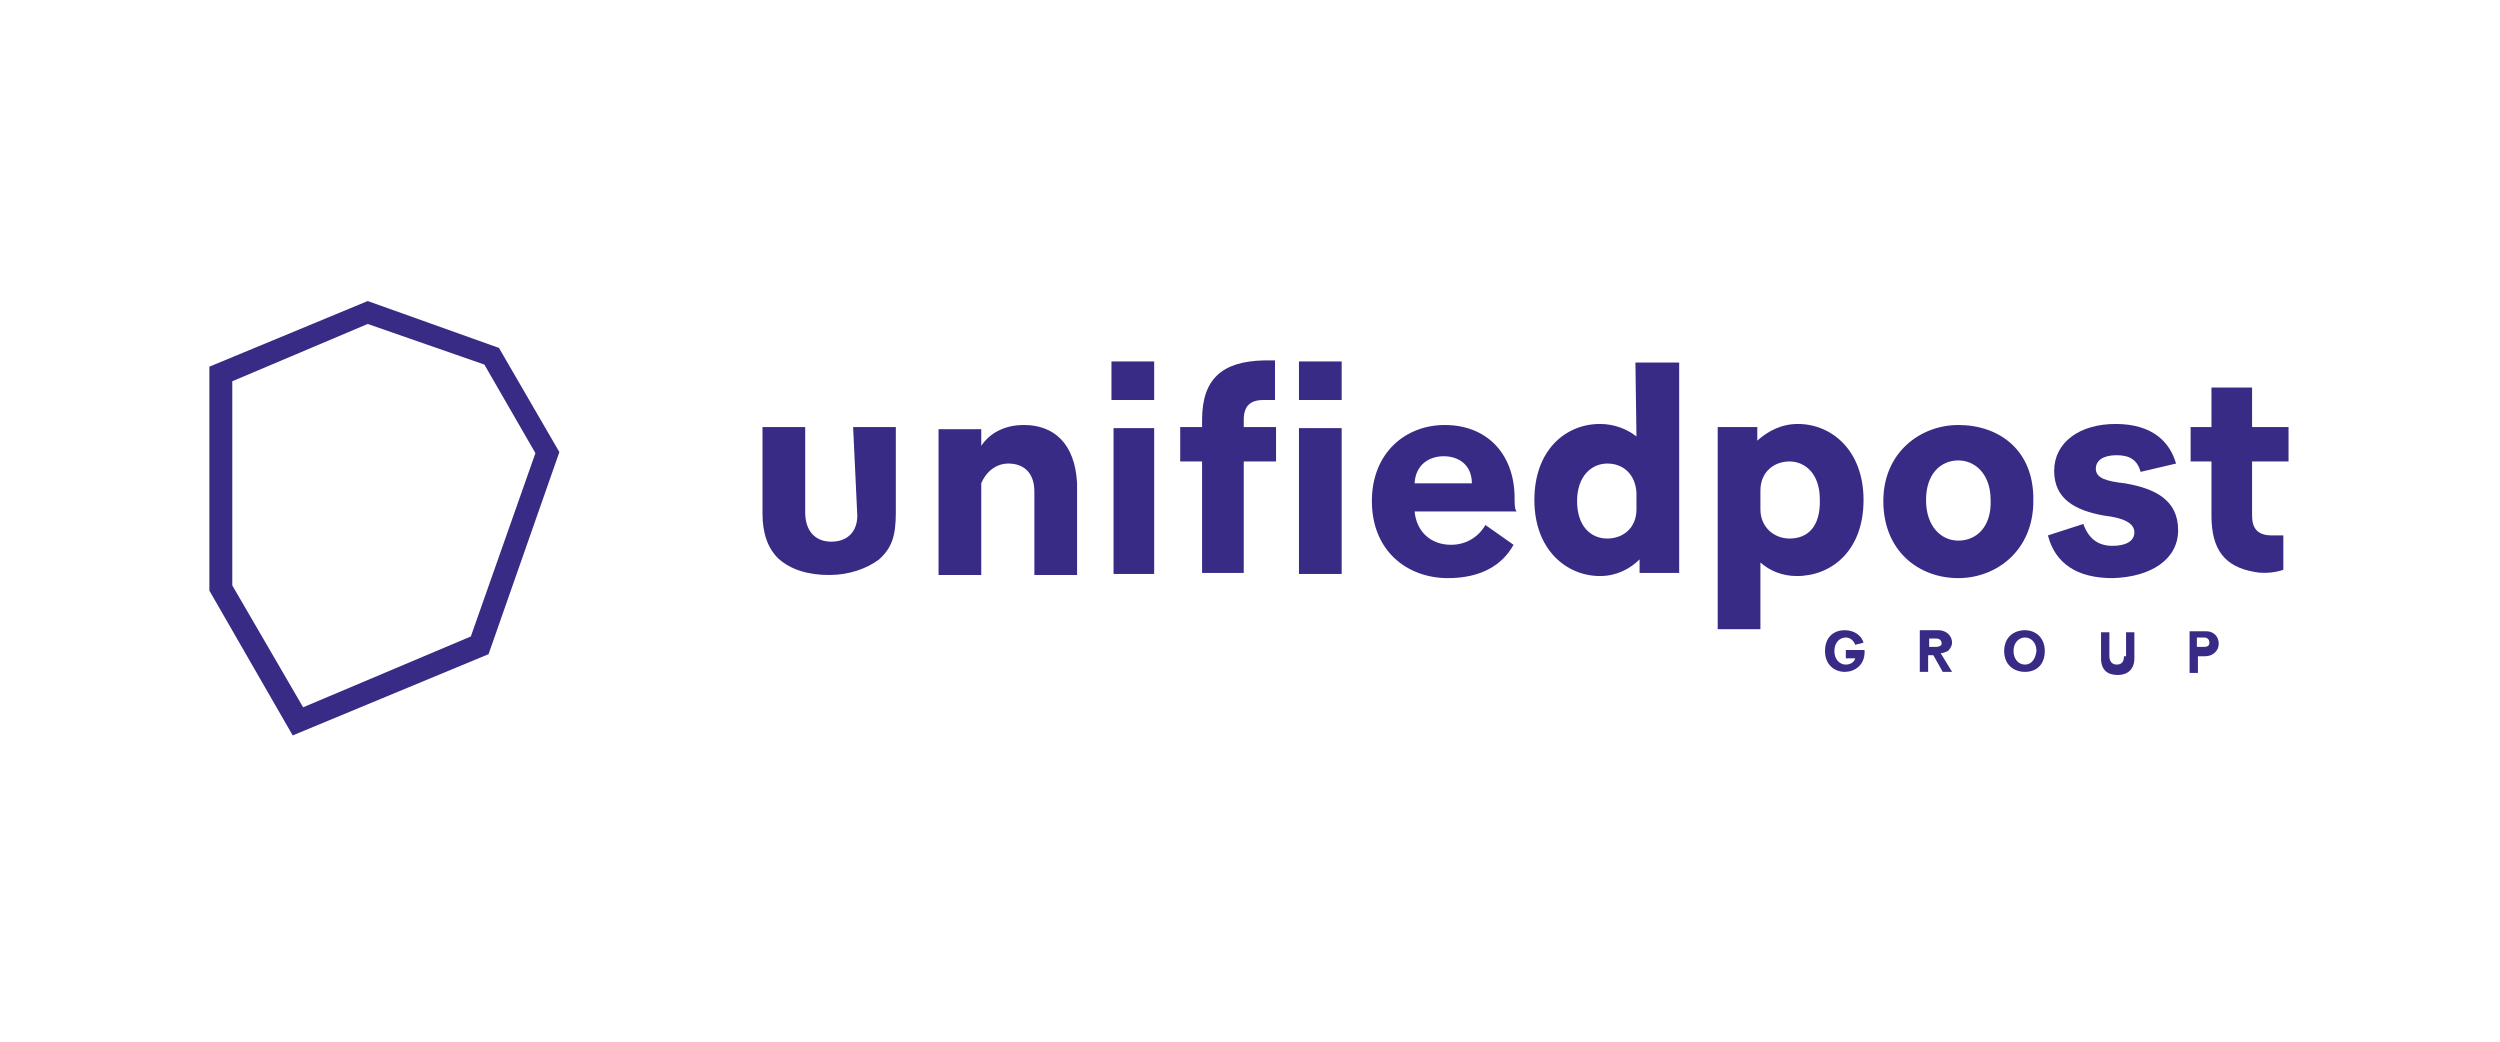
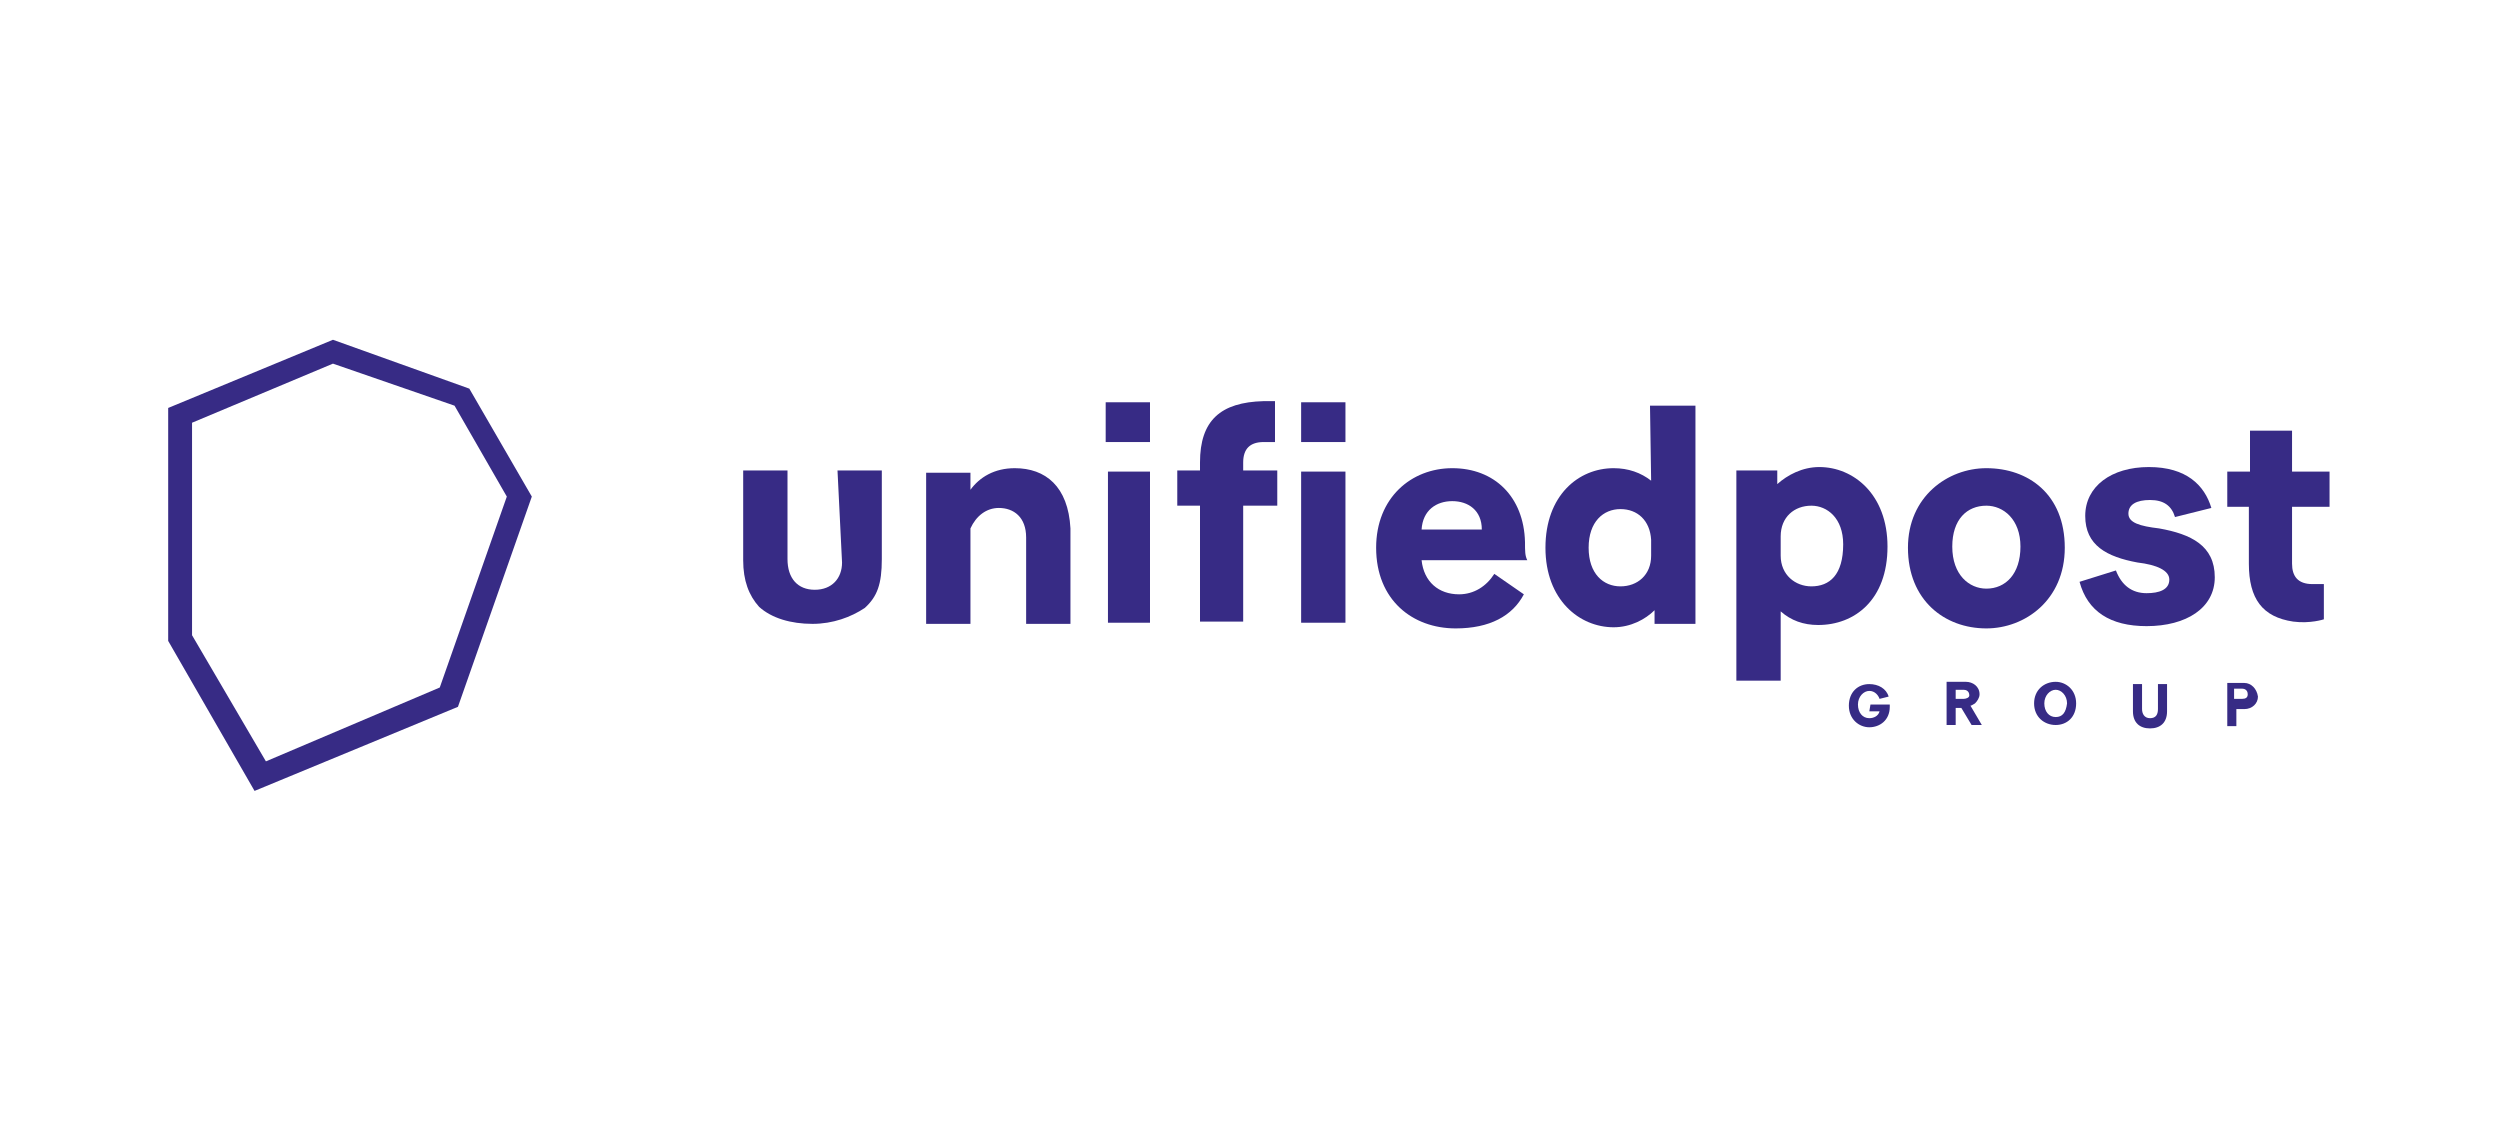
- <svg xmlns="http://www.w3.org/2000/svg" version="1.1" id="Layer_1" x="0px" y="0px" viewBox="0 0 240 100" style="enable-background:new 0 0 240 100;" xml:space="preserve">
+ <svg xmlns="http://www.w3.org/2000/svg" version="1.1" id="Layer_1" x="0px" y="0px" viewBox="0 0 220 100" style="enable-background:new 0 0 220 100;" xml:space="preserve">
  <style type="text/css">
	.st0{fill-rule:evenodd;clip-rule:evenodd;fill:#372B85;}
</style>
  <g id="Exports">
    <g id="Homepage-New" transform="translate(-769, -4468)">
      <g id="Group-22" transform="translate(788, 4561)">
-         <path id="Fill-1" class="st0" d="M79.3-52.2c-1.9,0-3.3,0.8-4.1,2v-1.6h-4.1v14h4.1v-8.8c0.5-1.2,1.5-1.9,2.6-1.9     c1.4,0,2.5,0.8,2.5,2.7v8h4.1v-8.8C84.2-50.5,82.1-52.2,79.3-52.2" />
+         <path id="Fill-1" class="st0" d="M70.3-51.8c-1.8,0-3.1,0.8-3.9,1.9v-1.5h-3.9v13.3h3.9v-8.4c0.5-1.1,1.4-1.8,2.5-1.8     c1.3,0,2.4,0.8,2.4,2.6v7.6h3.9v-8.4C75-50.2,73-51.8,70.3-51.8" />
        <g id="Clip-4">
			</g>
-         <polygon id="Fill-3" class="st0" points="87.9,-37.9 91.8,-37.9 91.8,-51.9 87.9,-51.9    " />
-         <polygon id="Fill-5" class="st0" points="105.7,-37.9 109.8,-37.9 109.8,-51.9 105.7,-51.9    " />
-         <path id="Fill-6" class="st0" d="M126.4-45.4c-0.1-4.2-2.8-6.8-6.7-6.8c-3.8,0-7,2.7-7,7.3c0,4.8,3.4,7.4,7.3,7.4     c3.1,0,5.2-1.2,6.3-3.2l-2.7-1.9c-0.7,1.2-1.9,1.9-3.3,1.9c-1.9,0-3.3-1.2-3.5-3.2h9.8C126.4-44.1,126.4-44.6,126.4-45.4     L126.4-45.4z M116.8-46.6c0.1-1.8,1.4-2.6,2.8-2.6s2.7,0.8,2.7,2.6H116.8z" />
-         <path id="Fill-7" class="st0" d="M138.1-51.1c-0.9-0.7-2.1-1.2-3.5-1.2c-3.3,0-6.3,2.5-6.3,7.3s3.1,7.3,6.3,7.3     c1.6,0,2.9-0.7,3.8-1.6v1.3h3.8v-20.2H138L138.1-51.1z M138.1-44.1c0,1.8-1.3,2.8-2.8,2.8c-1.6,0-2.9-1.2-2.9-3.6     s1.4-3.6,2.9-3.6c1.6,0,2.7,1.1,2.8,2.8V-44.1z" />
-         <path id="Fill-8" class="st0" d="M159.9-45c0-4.8-3.1-7.3-6.3-7.3c-1.6,0-2.9,0.7-3.9,1.6v-1.3h-3.8v19.4h4.1V-39     c0.9,0.8,2.1,1.3,3.5,1.3C156.8-37.7,159.9-40.1,159.9-45 M152.8-41.3c-1.5,0-2.8-1.1-2.8-2.8v-1.8c0-1.8,1.3-2.8,2.8-2.8     c1.5,0,2.9,1.2,2.9,3.6C155.8-42.4,154.5-41.3,152.8-41.3" />
-         <path id="Fill-9" class="st0" d="M169-52.2c-3.6,0-7.2,2.6-7.2,7.3c0,4.8,3.4,7.4,7.2,7.4c3.6,0,7.2-2.6,7.2-7.4     C176.3-49.8,172.9-52.2,169-52.2 M169-41.1c-1.6,0-3.1-1.3-3.1-3.9c0-2.5,1.4-3.8,3.1-3.8c1.6,0,3.1,1.3,3.1,3.8     C172.2-42.5,170.8-41.1,169-41.1" />
-         <path id="Fill-10" class="st0" d="M190.1-42.1c0-2.9-2.2-4-5.1-4.5c-1.8-0.2-2.8-0.5-2.8-1.4c0-0.8,0.7-1.3,2-1.3     c1.3,0,2,0.5,2.3,1.6l3.4-0.8c-0.6-2.1-2.3-3.8-5.8-3.8s-5.9,1.8-5.9,4.5s2,3.8,4.8,4.3c1.8,0.2,2.9,0.7,2.9,1.6     c0,0.9-0.9,1.3-2.1,1.3c-1.4,0-2.3-0.7-2.8-2.1l-3.4,1.1c0.7,2.7,2.8,4.1,6.2,4.1C187.5-37.6,190.1-39.3,190.1-42.1" />
-         <path id="Fill-11" class="st0" d="M158.2-29.8h0.9c-0.1,0.4-0.5,0.6-0.9,0.6c-0.6,0-1.1-0.5-1.1-1.3c0-0.8,0.5-1.3,1.1-1.3     c0.5,0,0.8,0.4,0.9,0.7l0.8-0.2c-0.2-0.7-0.9-1.2-1.8-1.2c-1.1,0-1.9,0.7-1.9,2c0,1.3,0.9,2,1.9,2c0.9,0,1.9-0.6,1.9-1.9v-0.2     h-1.8v0.8H158.2z" />
-         <path id="Fill-12" class="st0" d="M168-30.5c0.2-0.2,0.4-0.5,0.4-0.8c0-0.7-0.6-1.2-1.3-1.2h-1.8v4h0.8v-1.6h0.5l0.9,1.6h0.9     l-1.1-1.8C167.6-30.3,167.7-30.4,168-30.5 M166.9-30.9h-0.7v-0.8h0.7c0.2,0,0.5,0.1,0.5,0.5C167.4-31,167.1-30.9,166.9-30.9" />
-         <path id="Fill-13" class="st0" d="M175.4-32.5c-1.1,0-2,0.7-2,2c0,1.3,0.9,2,2,2c1.1,0,1.9-0.7,1.9-2     C177.3-31.8,176.4-32.5,175.4-32.5 M175.4-29.2c-0.6,0-1.1-0.5-1.1-1.3c0-0.8,0.5-1.3,1.1-1.3c0.6,0,1.1,0.5,1.1,1.3     C176.4-29.7,176-29.2,175.4-29.2" />
-         <path id="Fill-14" class="st0" d="M184.9-30c0,0.5-0.2,0.8-0.7,0.8c-0.5,0-0.7-0.4-0.7-0.8v-2.3h-0.8v2.5c0,1.1,0.6,1.6,1.6,1.6     c0.9,0,1.6-0.5,1.6-1.6v-2.5h-0.8v2.3H184.9z" />
-         <path id="Fill-15" class="st0" d="M192.8-32.4h-1.6v4h0.8V-30h0.7c0.7,0,1.3-0.5,1.3-1.2S193.5-32.4,192.8-32.4 M192.6-30.9h-0.7     v-0.9h0.7c0.2,0,0.5,0.1,0.5,0.5C193.1-31,192.9-30.9,192.6-30.9" />
-         <path id="Fill-16" class="st0" d="M63.3-43.5c0,1.5-0.9,2.5-2.5,2.5s-2.5-1.1-2.5-2.8V-52h-4.1v8.3c0,1.9,0.5,3.3,1.5,4.3     c1.2,1.1,2.9,1.6,4.9,1.6c1.9,0,3.6-0.6,4.8-1.5c1.2-1.1,1.6-2.2,1.6-4.5V-52h-4.1L63.3-43.5z" />
-         <path id="Fill-17" class="st0" d="M96.4-52.7v0.7h-2.1v3.3h2.1V-38h4v-10.7h3.1V-52h-3.1v-0.7c0-1.3,0.6-1.9,1.9-1.9h1.1v-3.8     h-1.1C98.3-58.3,96.4-56.6,96.4-52.7" />
-         <polygon id="Fill-18" class="st0" points="105.7,-54.6 109.8,-54.6 109.8,-58.3 105.7,-58.3    " />
-         <polygon id="Fill-19" class="st0" points="87.7,-54.6 91.8,-54.6 91.8,-58.3 87.7,-58.3    " />
-         <path id="Fill-20" class="st0" d="M200.2-38.3v-3.3h-1.1c-1.4,0-1.9-0.7-1.9-1.9v-5.2h3.5v-3.3h-3.5v-3.8h-3.9v3.8h-2v3.3h2v5.2     c0,3.3,1.3,4.9,4.1,5.4C198.9-37.8,200.2-38.3,200.2-38.3" />
-         <path id="Fill-21" class="st0" d="M9.1-22.4l-8-13.9v-21.5l15.2-6.3l12.6,4.5l5.8,10l-6.8,19.4L9.1-22.4z M3.3-36.8l6.8,11.7     l16.1-6.8l6.2-17.6L27.5-58l-11.2-3.9l-13,5.5V-36.8z" />
+         <polygon id="Fill-3" class="st0" points="78.5,-38.2 82.2,-38.2 82.2,-51.5 78.5,-51.5    " />
+         <polygon id="Fill-5" class="st0" points="95.5,-38.2 99.4,-38.2 99.4,-51.5 95.5,-51.5    " />
+         <path id="Fill-6" class="st0" d="M115.2-45.3c-0.1-4-2.7-6.5-6.4-6.5c-3.6,0-6.7,2.6-6.7,7c0,4.6,3.2,7.1,7,7.1c3,0,5-1.1,6-3     l-2.6-1.8c-0.7,1.1-1.8,1.8-3.1,1.8c-1.8,0-3.1-1.1-3.3-3h9.3C115.2-44.1,115.2-44.5,115.2-45.3L115.2-45.3z M106.1-46.4     c0.1-1.7,1.3-2.5,2.7-2.5s2.6,0.8,2.6,2.5H106.1z" />
+         <path id="Fill-7" class="st0" d="M126.3-50.7c-0.9-0.7-2-1.1-3.3-1.1c-3.1,0-6,2.4-6,7s3,7,6,7c1.5,0,2.8-0.7,3.6-1.5v1.2h3.6     v-19.2h-4L126.3-50.7z M126.3-44.1c0,1.7-1.2,2.7-2.7,2.7c-1.5,0-2.8-1.1-2.8-3.4s1.3-3.4,2.8-3.4c1.5,0,2.6,1,2.7,2.7V-44.1z" />
+         <path id="Fill-8" class="st0" d="M147.1-44.9c0-4.6-3-7-6-7c-1.5,0-2.8,0.7-3.7,1.5v-1.2h-3.6v18.5h3.9v-6.1     c0.9,0.8,2,1.2,3.3,1.2C144.2-38,147.1-40.2,147.1-44.9 M140.4-41.4c-1.4,0-2.7-1-2.7-2.7v-1.7c0-1.7,1.2-2.7,2.7-2.7     c1.4,0,2.8,1.1,2.8,3.4C143.2-42.4,142-41.4,140.4-41.4" />
+         <path id="Fill-9" class="st0" d="M155.8-51.8c-3.4,0-6.9,2.5-6.9,7c0,4.6,3.2,7.1,6.9,7.1c3.4,0,6.9-2.5,6.9-7.1     C162.7-49.5,159.5-51.8,155.8-51.8 M155.8-41.2c-1.5,0-3-1.2-3-3.7c0-2.4,1.3-3.6,3-3.6c1.5,0,3,1.2,3,3.6     C158.8-42.5,157.5-41.2,155.8-41.2" />
+         <path id="Fill-10" class="st0" d="M175.9-42.2c0-2.8-2.1-3.8-4.9-4.3c-1.7-0.2-2.7-0.5-2.7-1.3c0-0.8,0.7-1.2,1.9-1.2     s1.9,0.5,2.2,1.5l3.2-0.8c-0.6-2-2.2-3.6-5.5-3.6c-3.3,0-5.6,1.7-5.6,4.3s1.9,3.6,4.6,4.1c1.7,0.2,2.8,0.7,2.8,1.5     c0,0.9-0.9,1.2-2,1.2c-1.3,0-2.2-0.7-2.7-2l-3.2,1c0.7,2.6,2.7,3.9,5.9,3.9C173.4-37.9,175.9-39.5,175.9-42.2" />
+         <path id="Fill-11" class="st0" d="M145.5-30.4h0.9c-0.1,0.4-0.5,0.6-0.9,0.6c-0.6,0-1-0.5-1-1.2s0.5-1.2,1-1.2     c0.5,0,0.8,0.4,0.9,0.7l0.8-0.2c-0.2-0.7-0.9-1.1-1.7-1.1c-1,0-1.8,0.7-1.8,1.9c0,1.2,0.9,1.9,1.8,1.9c0.9,0,1.8-0.6,1.8-1.8     v-0.2h-1.7L145.5-30.4C145.5-30.4,145.5-30.4,145.5-30.4z" />
+         <path id="Fill-12" class="st0" d="M154.8-31.1c0.2-0.2,0.4-0.5,0.4-0.8c0-0.7-0.6-1.1-1.2-1.1h-1.7v3.8h0.8v-1.5h0.5l0.9,1.5h0.9     l-1-1.7C154.5-30.9,154.6-31,154.8-31.1 M153.8-31.5h-0.7v-0.8h0.7c0.2,0,0.5,0.1,0.5,0.5C154.3-31.6,154-31.5,153.8-31.5" />
+         <path id="Fill-13" class="st0" d="M161.9-33c-1,0-1.9,0.7-1.9,1.9c0,1.2,0.9,1.9,1.9,1.9s1.8-0.7,1.8-1.9     C163.7-32.3,162.8-33,161.9-33 M161.9-29.9c-0.6,0-1-0.5-1-1.2s0.5-1.2,1-1.2s1,0.5,1,1.2C162.8-30.3,162.5-29.9,161.9-29.9" />
+         <path id="Fill-14" class="st0" d="M170.9-30.6c0,0.5-0.2,0.8-0.7,0.8s-0.7-0.4-0.7-0.8v-2.2h-0.8v2.4c0,1,0.6,1.5,1.5,1.5     c0.9,0,1.5-0.5,1.5-1.5v-2.4h-0.8v2.2H170.9z" />
+         <path id="Fill-15" class="st0" d="M178.5-32.9h-1.5v3.8h0.8v-1.5h0.7c0.7,0,1.2-0.5,1.2-1.1C179.6-32.4,179.1-32.9,178.5-32.9      M178.3-31.5h-0.7v-0.9h0.7c0.2,0,0.5,0.1,0.5,0.5C178.8-31.6,178.6-31.5,178.3-31.5" />
+         <path id="Fill-16" class="st0" d="M55.1-43.5c0,1.4-0.9,2.4-2.4,2.4c-1.5,0-2.4-1-2.4-2.7v-7.8h-3.9v7.9c0,1.8,0.5,3.1,1.4,4.1     c1.1,1,2.8,1.5,4.7,1.5c1.8,0,3.4-0.6,4.6-1.4c1.1-1,1.5-2.1,1.5-4.3v-7.8h-3.9L55.1-43.5z" />
+         <path id="Fill-17" class="st0" d="M86.6-52.3v0.7h-2v3.1h2v10.2h3.8v-10.2h3v-3.1h-3v-0.7c0-1.2,0.6-1.8,1.8-1.8h1v-3.6h-1     C88.4-57.6,86.6-56,86.6-52.3" />
+         <polygon id="Fill-18" class="st0" points="95.5,-54.1 99.4,-54.1 99.4,-57.6 95.5,-57.6    " />
+         <polygon id="Fill-19" class="st0" points="78.3,-54.1 82.2,-54.1 82.2,-57.6 78.3,-57.6    " />
+         <path id="Fill-20" class="st0" d="M185.5-38.5v-3.1h-1c-1.3,0-1.8-0.7-1.8-1.8v-5h3.3v-3.1h-3.3v-3.6h-3.7v3.6H177v3.1h1.9v5     c0,3.1,1.2,4.7,3.9,5.1C184.3-38.1,185.5-38.5,185.5-38.5" />
+         <path id="Fill-21" class="st0" d="M3.4-23.4l-7.6-13.2v-20.5l14.5-6l12,4.3l5.5,9.5l-6.5,18.5L3.4-23.4z M-2.1-37.1L4.4-26     l15.3-6.5l5.9-16.8L21-57.3L10.3-61l-12.4,5.2C-2.1-55.8-2.1-37.1-2.1-37.1z" />
      </g>
    </g>
  </g>
</svg>
